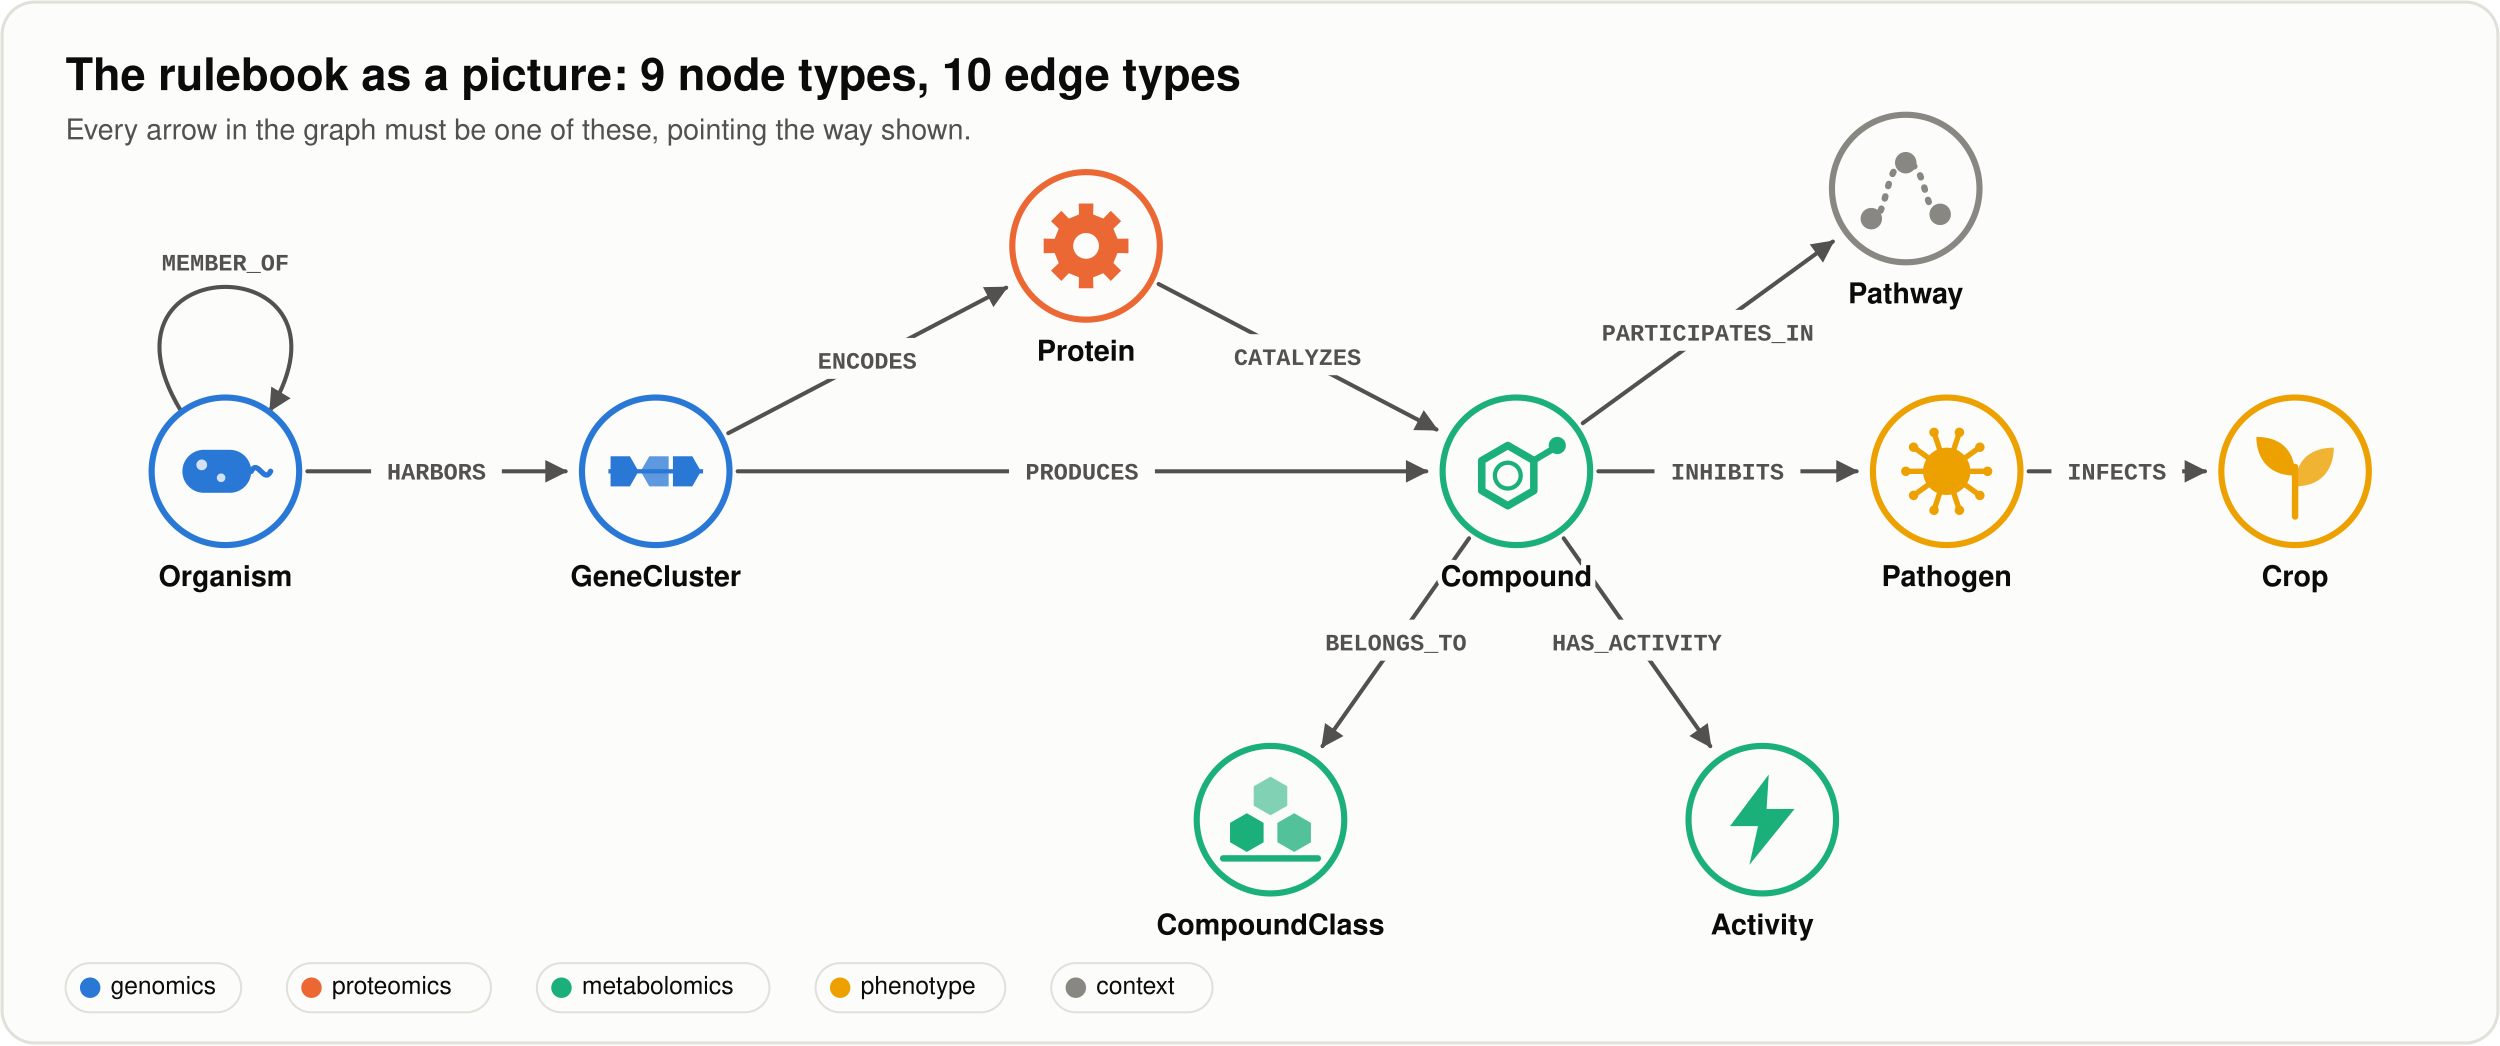
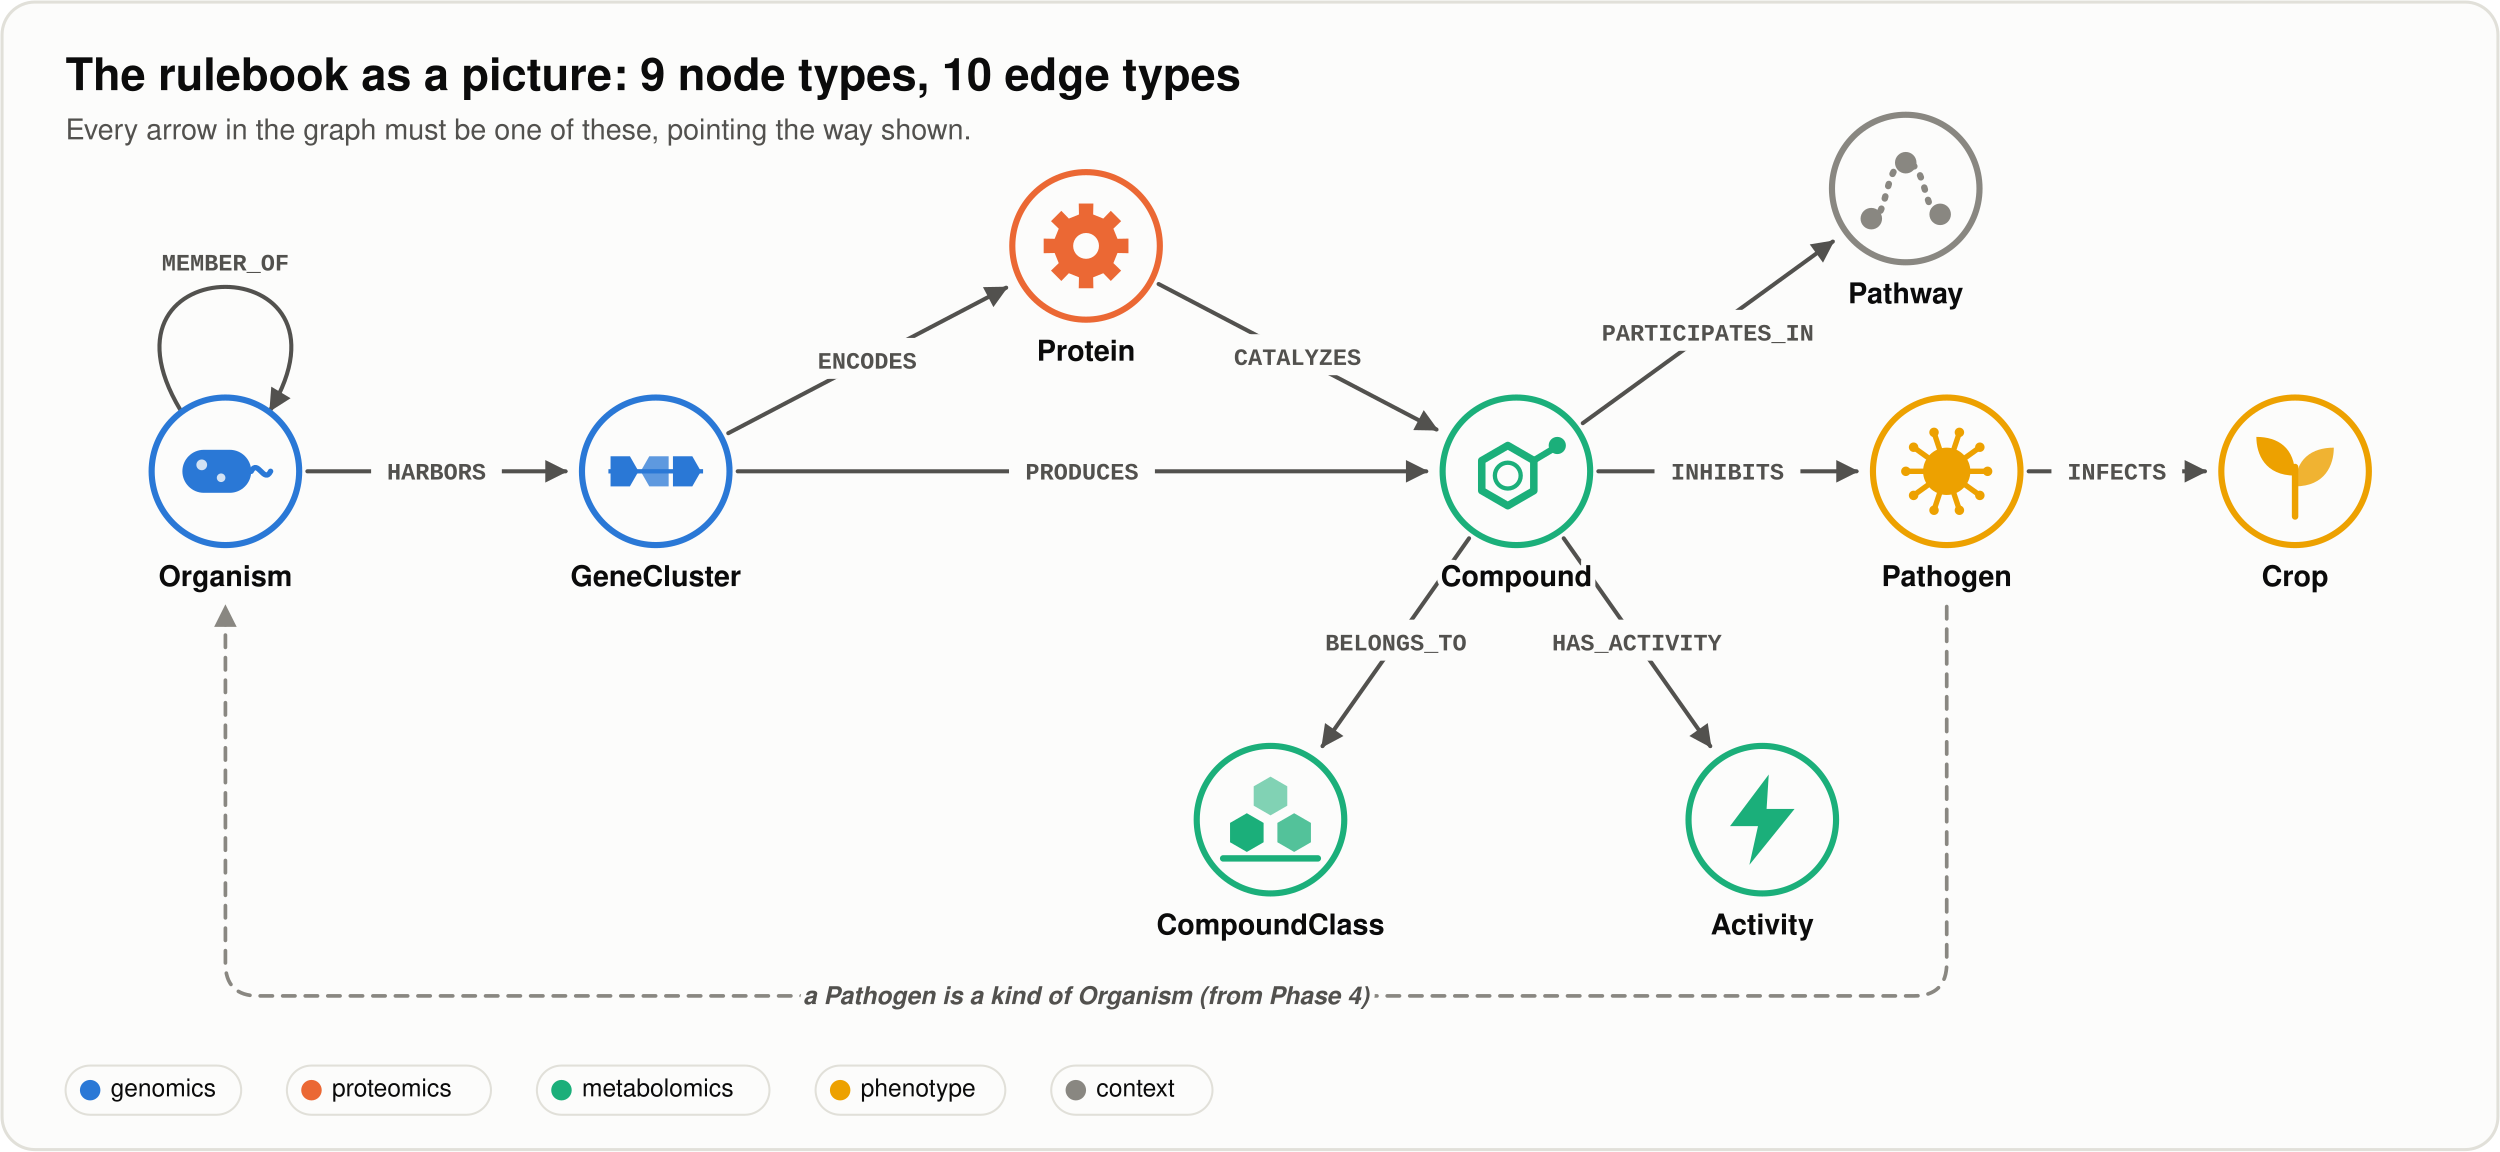
- <svg xmlns="http://www.w3.org/2000/svg" viewBox="0 0 1220 510" width="1220" height="510" role="img" aria-labelledby="title desc">
+ <svg xmlns="http://www.w3.org/2000/svg" viewBox="0 0 1220 562" width="1220" height="562" role="img" aria-labelledby="title desc">
  <defs>
    <marker id="arrow-52514e" viewBox="0 0 10 10" refX="9" refY="5" markerUnits="userSpaceOnUse" markerWidth="11" markerHeight="11" orient="auto-start-reverse">
      <path d="M0 0 L10 5 L0 10 z" fill="#52514e" />
    </marker>
+     <marker id="arrow-898781" viewBox="0 0 10 10" refX="9" refY="5" markerUnits="userSpaceOnUse" markerWidth="11" markerHeight="11" orient="auto-start-reverse">
+       <path d="M0 0 L10 5 L0 10 z" fill="#898781" />
+     </marker>
  </defs>
-   <rect x="1.0" y="1.0" width="1218.0" height="508.0" rx="16" fill="#fcfcfb" stroke="#e1e0d9" stroke-width="1.5" />
+   <rect x="1.0" y="1.0" width="1218.0" height="560.0" rx="16" fill="#fcfcfb" stroke="#e1e0d9" stroke-width="1.5" />
  <text x="32.0" y="44.0" font-family="system-ui, -apple-system, 'Segoe UI', Helvetica, Arial, sans-serif" font-size="22" font-weight="700" fill="#0b0b0b" text-anchor="start">The rulebook as a picture: 9 node types, 10 edge types</text>
  <text x="32.0" y="68.0" font-family="system-ui, -apple-system, 'Segoe UI', Helvetica, Arial, sans-serif" font-size="14" font-weight="400" fill="#52514e" text-anchor="start">Every arrow in the graph must be one of these, pointing the way shown.</text>
  <line x1="150.0" y1="230.0" x2="276.0" y2="230.0" stroke="#52514e" stroke-width="2" stroke-linecap="round" marker-end="url(#arrow-52514e)" />
  <rect x="181.1" y="219.0" width="63.8" height="20.0" rx="6" fill="#fcfcfb" stroke="none" stroke-width="1.5" />
  <text x="213.0" y="234.0" font-family="ui-monospace, 'SF Mono', Menlo, Consolas, 'Liberation Mono', monospace" font-size="11.5" font-weight="600" fill="#52514e" text-anchor="middle">HARBORS</text>
  <line x1="355.4" y1="211.4" x2="491.0" y2="140.4" stroke="#52514e" stroke-width="2" stroke-linecap="round" marker-end="url(#arrow-52514e)" />
  <rect x="391.3" y="164.9" width="63.8" height="20.0" rx="6" fill="#fcfcfb" stroke="none" stroke-width="1.5" />
  <text x="423.2" y="179.9" font-family="ui-monospace, 'SF Mono', Menlo, Consolas, 'Liberation Mono', monospace" font-size="11.5" font-weight="600" fill="#52514e" text-anchor="middle">ENCODES</text>
  <line x1="565.4" y1="138.6" x2="701.0" y2="209.6" stroke="#52514e" stroke-width="2" stroke-linecap="round" marker-end="url(#arrow-52514e)" />
  <rect x="593.9" y="163.1" width="78.6" height="20.0" rx="6" fill="#fcfcfb" stroke="none" stroke-width="1.5" />
  <text x="633.2" y="178.1" font-family="ui-monospace, 'SF Mono', Menlo, Consolas, 'Liberation Mono', monospace" font-size="11.5" font-weight="600" fill="#52514e" text-anchor="middle">CATALYZES</text>
  <line x1="360.0" y1="230.0" x2="696.0" y2="230.0" stroke="#52514e" stroke-width="2" stroke-linecap="round" marker-end="url(#arrow-52514e)" />
  <rect x="492.4" y="219.0" width="71.2" height="20.0" rx="6" fill="#fcfcfb" stroke="none" stroke-width="1.5" />
  <text x="528.0" y="234.0" font-family="ui-monospace, 'SF Mono', Menlo, Consolas, 'Liberation Mono', monospace" font-size="11.5" font-weight="600" fill="#52514e" text-anchor="middle">PRODUCES</text>
  <line x1="780.0" y1="230.0" x2="906.0" y2="230.0" stroke="#52514e" stroke-width="2" stroke-linecap="round" marker-end="url(#arrow-52514e)" />
  <rect x="807.4" y="219.0" width="71.2" height="20.0" rx="6" fill="#fcfcfb" stroke="none" stroke-width="1.5" />
  <text x="843.0" y="234.0" font-family="ui-monospace, 'SF Mono', Menlo, Consolas, 'Liberation Mono', monospace" font-size="11.5" font-weight="600" fill="#52514e" text-anchor="middle">INHIBITS</text>
  <line x1="990.0" y1="230.0" x2="1076.0" y2="230.0" stroke="#52514e" stroke-width="2" stroke-linecap="round" marker-end="url(#arrow-52514e)" />
  <rect x="1001.1" y="219.0" width="63.8" height="20.0" rx="6" fill="#fcfcfb" stroke="none" stroke-width="1.5" />
  <text x="1033.0" y="234.0" font-family="ui-monospace, 'SF Mono', Menlo, Consolas, 'Liberation Mono', monospace" font-size="11.5" font-weight="600" fill="#52514e" text-anchor="middle">INFECTS</text>
  <line x1="716.9" y1="262.7" x2="645.4" y2="364.1" stroke="#52514e" stroke-width="2" stroke-linecap="round" marker-end="url(#arrow-52514e)" />
  <rect x="638.2" y="302.4" width="86.0" height="20.0" rx="6" fill="#fcfcfb" stroke="none" stroke-width="1.5" />
  <text x="681.2" y="317.4" font-family="ui-monospace, 'SF Mono', Menlo, Consolas, 'Liberation Mono', monospace" font-size="11.5" font-weight="600" fill="#52514e" text-anchor="middle">BELONGS_TO</text>
  <line x1="763.1" y1="262.7" x2="834.6" y2="364.1" stroke="#52514e" stroke-width="2" stroke-linecap="round" marker-end="url(#arrow-52514e)" />
  <rect x="748.4" y="302.4" width="100.8" height="20.0" rx="6" fill="#fcfcfb" stroke="none" stroke-width="1.5" />
  <text x="798.8" y="317.4" font-family="ui-monospace, 'SF Mono', Menlo, Consolas, 'Liberation Mono', monospace" font-size="11.5" font-weight="600" fill="#52514e" text-anchor="middle">HAS_ACTIVITY</text>
  <line x1="772.4" y1="206.5" x2="894.4" y2="117.9" stroke="#52514e" stroke-width="2" stroke-linecap="round" marker-end="url(#arrow-52514e)" />
  <rect x="771.9" y="151.2" width="123.0" height="20.0" rx="6" fill="#fcfcfb" stroke="none" stroke-width="1.5" />
  <text x="833.4" y="166.2" font-family="ui-monospace, 'SF Mono', Menlo, Consolas, 'Liberation Mono', monospace" font-size="11.5" font-weight="600" fill="#52514e" text-anchor="middle">PARTICIPATES_IN</text>
  <path d="M88 200 C40 120 180 120 132 200" fill="none" stroke="#52514e" stroke-width="2" stroke-linecap="round" stroke-linejoin="round" marker-end="url(#arrow-52514e)" />
  <text x="110.0" y="132.0" font-family="ui-monospace, 'SF Mono', Menlo, Consolas, 'Liberation Mono', monospace" font-size="11.5" font-weight="600" fill="#52514e" text-anchor="middle">MEMBER_OF</text>
+   <path d="M950 296 V470 Q950 486 934 486 H126 Q110 486 110 470 V296" fill="none" stroke="#898781" stroke-width="1.8" stroke-linecap="round" stroke-linejoin="round" stroke-dasharray="6 5" marker-end="url(#arrow-898781)" />
+   <text x="530.0" y="490.0" font-family="system-ui, -apple-system, 'Segoe UI', Helvetica, Arial, sans-serif" font-size="12" font-weight="600" fill="#52514e" text-anchor="middle" font-style="italic" paint-order="stroke" stroke="#fcfcfb" stroke-width="5">a Pathogen is a kind of Organism (from Phase 4)</text>
  <circle cx="110" cy="230" r="36" fill="#fcfcfb" stroke="#2a78d6" stroke-width="3" />
  <g transform="translate(84.8,204.8) scale(1.050)">
    <rect x="4" y="14" width="32" height="20" rx="10" fill="#2a78d6" />
    <path d="M36 24 c3 -6 6 6 9 0" stroke="#2a78d6" stroke-width="2.5" fill="none" stroke-linecap="round" />
    <circle cx="13" cy="21" r="2.5" fill="#fcfcfb" opacity=".8" />
    <circle cx="22" cy="27" r="2" fill="#fcfcfb" opacity=".8" />
  </g>
  <text x="110.0" y="286.0" font-family="system-ui, -apple-system, 'Segoe UI', Helvetica, Arial, sans-serif" font-size="14" font-weight="600" fill="#0b0b0b" text-anchor="middle" paint-order="stroke" stroke="#fcfcfb" stroke-width="5">Organism</text>
  <circle cx="320" cy="230" r="36" fill="#fcfcfb" stroke="#2a78d6" stroke-width="3" />
  <g transform="translate(294.8,204.8) scale(1.050)">
    <line x1="2" y1="24" x2="46" y2="24" stroke="#2a78d6" stroke-width="2" />
    <path d="M3 17 h9 l4 7 l-4 7 h-9 z" fill="#2a78d6" />
    <path d="M30 17 h-9 l-4 7 l4 7 h9 z" fill="#2a78d6" opacity=".75" />
    <path d="M32 17 h9 l4 7 l-4 7 h-9 z" fill="#2a78d6" />
  </g>
  <text x="320.0" y="286.0" font-family="system-ui, -apple-system, 'Segoe UI', Helvetica, Arial, sans-serif" font-size="14" font-weight="600" fill="#0b0b0b" text-anchor="middle" paint-order="stroke" stroke="#fcfcfb" stroke-width="5">GeneCluster</text>
  <circle cx="530" cy="120" r="36" fill="#fcfcfb" stroke="#eb6834" stroke-width="3" />
  <g transform="translate(504.8,94.8) scale(1.050)">
    <polygon points="43.7,20.6 43.7,27.4 38.6,27.3 36.7,32.0 40.3,35.5 35.5,40.3 32.0,36.7 27.3,38.6 27.4,43.7 20.6,43.7 20.7,38.6 16.0,36.7 12.5,40.3 7.7,35.5 11.3,32.0 9.4,27.3 4.3,27.4 4.3,20.6 9.4,20.7 11.3,16.0 7.7,12.5 12.5,7.7 16.0,11.3 20.7,9.4 20.6,4.3 27.4,4.3 27.3,9.4 32.0,11.3 35.5,7.7 40.3,12.5 36.7,16.0 38.6,20.7" fill="#eb6834" />
    <circle cx="24" cy="24" r="6" fill="#fcfcfb" />
  </g>
  <text x="530.0" y="176.0" font-family="system-ui, -apple-system, 'Segoe UI', Helvetica, Arial, sans-serif" font-size="14" font-weight="600" fill="#0b0b0b" text-anchor="middle" paint-order="stroke" stroke="#fcfcfb" stroke-width="5">Protein</text>
  <circle cx="740" cy="230" r="36" fill="#fcfcfb" stroke="#1baf7a" stroke-width="3" />
  <g transform="translate(714.8,204.8) scale(1.050)">
    <polygon points="32.1,33.0 20.0,40.0 7.9,33.0 7.9,19.0 20.0,12.0 32.1,19.0" fill="none" stroke="#1baf7a" stroke-width="3.5" stroke-linejoin="round" />
    <circle cx="20" cy="26" r="6" fill="none" stroke="#1baf7a" stroke-width="2" />
    <line x1="32" y1="19" x2="42" y2="13" stroke="#1baf7a" stroke-width="3" stroke-linecap="round" />
    <circle cx="43" cy="12" r="4" fill="#1baf7a" />
  </g>
  <text x="740.0" y="286.0" font-family="system-ui, -apple-system, 'Segoe UI', Helvetica, Arial, sans-serif" font-size="14" font-weight="600" fill="#0b0b0b" text-anchor="middle" paint-order="stroke" stroke="#fcfcfb" stroke-width="5">Compound</text>
  <circle cx="950" cy="230" r="36" fill="#fcfcfb" stroke="#eda100" stroke-width="3" />
  <g transform="translate(924.8,204.8) scale(1.050)">
    <line x1="35.0" y1="24.0" x2="42.0" y2="24.0" stroke="#eda100" stroke-width="2.5" stroke-linecap="round" />
    <circle cx="43.0" cy="24.0" r="2.2" fill="#eda100" />
    <line x1="32.9" y1="30.5" x2="38.6" y2="34.6" stroke="#eda100" stroke-width="2.5" stroke-linecap="round" />
    <circle cx="39.4" cy="35.2" r="2.2" fill="#eda100" />
    <line x1="27.4" y1="34.5" x2="29.6" y2="41.1" stroke="#eda100" stroke-width="2.5" stroke-linecap="round" />
    <circle cx="29.9" cy="42.1" r="2.2" fill="#eda100" />
    <line x1="20.6" y1="34.5" x2="18.4" y2="41.1" stroke="#eda100" stroke-width="2.5" stroke-linecap="round" />
    <circle cx="18.1" cy="42.1" r="2.2" fill="#eda100" />
    <line x1="15.1" y1="30.5" x2="9.4" y2="34.6" stroke="#eda100" stroke-width="2.5" stroke-linecap="round" />
    <circle cx="8.6" cy="35.2" r="2.2" fill="#eda100" />
    <line x1="13.0" y1="24.0" x2="6.0" y2="24.0" stroke="#eda100" stroke-width="2.5" stroke-linecap="round" />
    <circle cx="5.0" cy="24.0" r="2.2" fill="#eda100" />
    <line x1="15.1" y1="17.5" x2="9.4" y2="13.4" stroke="#eda100" stroke-width="2.5" stroke-linecap="round" />
    <circle cx="8.6" cy="12.8" r="2.2" fill="#eda100" />
    <line x1="20.6" y1="13.5" x2="18.4" y2="6.9" stroke="#eda100" stroke-width="2.5" stroke-linecap="round" />
    <circle cx="18.1" cy="5.9" r="2.2" fill="#eda100" />
    <line x1="27.4" y1="13.5" x2="29.6" y2="6.9" stroke="#eda100" stroke-width="2.5" stroke-linecap="round" />
    <circle cx="29.9" cy="5.9" r="2.2" fill="#eda100" />
    <line x1="32.9" y1="17.5" x2="38.6" y2="13.4" stroke="#eda100" stroke-width="2.5" stroke-linecap="round" />
    <circle cx="39.4" cy="12.8" r="2.2" fill="#eda100" />
    <circle cx="24" cy="24" r="11" fill="#eda100" />
  </g>
  <text x="950.0" y="286.0" font-family="system-ui, -apple-system, 'Segoe UI', Helvetica, Arial, sans-serif" font-size="14" font-weight="600" fill="#0b0b0b" text-anchor="middle" paint-order="stroke" stroke="#fcfcfb" stroke-width="5">Pathogen</text>
  <circle cx="1120" cy="230" r="36" fill="#fcfcfb" stroke="#eda100" stroke-width="3" />
  <g transform="translate(1094.8,204.8) scale(1.050)">
    <path d="M24 45 V22" stroke="#eda100" stroke-width="3" stroke-linecap="round" />
    <path d="M24 26 C10 26 6 16 6 8 C16 8 24 13 24 26 z" fill="#eda100" />
    <path d="M24 31 C38 31 42 21 42 13 C32 13 24 18 24 31 z" fill="#eda100" opacity=".8" />
  </g>
  <text x="1120.0" y="286.0" font-family="system-ui, -apple-system, 'Segoe UI', Helvetica, Arial, sans-serif" font-size="14" font-weight="600" fill="#0b0b0b" text-anchor="middle" paint-order="stroke" stroke="#fcfcfb" stroke-width="5">Crop</text>
  <circle cx="620" cy="400" r="36" fill="#fcfcfb" stroke="#1baf7a" stroke-width="3" />
  <g transform="translate(594.8,374.8) scale(1.050)">
    <polygon points="20.8,34.5 13.0,39.0 5.2,34.5 5.2,25.5 13.0,21.0 20.8,25.5" fill="#1baf7a" />
    <polygon points="42.8,34.5 35.0,39.0 27.2,34.5 27.2,25.5 35.0,21.0 42.8,25.5" fill="#1baf7a" opacity=".75" />
    <polygon points="31.8,17.5 24.0,22.0 16.2,17.5 16.2,8.5 24.0,4.0 31.8,8.5" fill="#1baf7a" opacity=".55" />
    <line x1="2" y1="42" x2="46" y2="42" stroke="#1baf7a" stroke-width="3" stroke-linecap="round" />
  </g>
  <text x="620.0" y="456.0" font-family="system-ui, -apple-system, 'Segoe UI', Helvetica, Arial, sans-serif" font-size="14" font-weight="600" fill="#0b0b0b" text-anchor="middle" paint-order="stroke" stroke="#fcfcfb" stroke-width="5">CompoundClass</text>
  <circle cx="860" cy="400" r="36" fill="#fcfcfb" stroke="#1baf7a" stroke-width="3" />
  <g transform="translate(834.8,374.8) scale(1.050)">
    <path d="M27 3 L9 27 h13 l-4 18 L39 19 h-13 z" fill="#1baf7a" />
  </g>
  <text x="860.0" y="456.0" font-family="system-ui, -apple-system, 'Segoe UI', Helvetica, Arial, sans-serif" font-size="14" font-weight="600" fill="#0b0b0b" text-anchor="middle" paint-order="stroke" stroke="#fcfcfb" stroke-width="5">Activity</text>
  <circle cx="930" cy="92" r="36" fill="#fcfcfb" stroke="#898781" stroke-width="3" />
  <g transform="translate(904.8,66.8) scale(1.050)">
    <path d="M8 38 C16 38 14 12 24 12 C34 12 32 36 40 36" fill="none" stroke="#898781" stroke-width="3" stroke-dasharray="1 5" stroke-linecap="round" />
    <circle cx="8" cy="38" r="5" fill="#898781" />
    <circle cx="24" cy="12" r="5" fill="#898781" />
    <circle cx="40" cy="36" r="5" fill="#898781" />
  </g>
  <text x="930.0" y="148.0" font-family="system-ui, -apple-system, 'Segoe UI', Helvetica, Arial, sans-serif" font-size="14" font-weight="600" fill="#0b0b0b" text-anchor="middle" paint-order="stroke" stroke="#fcfcfb" stroke-width="5">Pathway</text>
-   <rect x="32.0" y="470.0" width="85.7" height="24.0" rx="12.0" fill="#fcfcfb" stroke="#e1e0d9" stroke-width="1" />
-   <circle cx="44.0" cy="482.0" r="5" fill="#2a78d6" />
-   <text x="54.0" y="485.0" font-family="system-ui, -apple-system, 'Segoe UI', Helvetica, Arial, sans-serif" font-size="12" font-weight="400" fill="#0b0b0b" text-anchor="start">genomics</text>
-   <rect x="140.0" y="470.0" width="99.6" height="24.0" rx="12.0" fill="#fcfcfb" stroke="#e1e0d9" stroke-width="1" />
-   <circle cx="152.0" cy="482.0" r="5" fill="#eb6834" />
-   <text x="162.0" y="485.0" font-family="system-ui, -apple-system, 'Segoe UI', Helvetica, Arial, sans-serif" font-size="12" font-weight="400" fill="#0b0b0b" text-anchor="start">proteomics</text>
-   <rect x="262.0" y="470.0" width="113.5" height="24.0" rx="12.0" fill="#fcfcfb" stroke="#e1e0d9" stroke-width="1" />
-   <circle cx="274.0" cy="482.0" r="5" fill="#1baf7a" />
-   <text x="284.0" y="485.0" font-family="system-ui, -apple-system, 'Segoe UI', Helvetica, Arial, sans-serif" font-size="12" font-weight="400" fill="#0b0b0b" text-anchor="start">metabolomics</text>
-   <rect x="398.0" y="470.0" width="92.6" height="24.0" rx="12.0" fill="#fcfcfb" stroke="#e1e0d9" stroke-width="1" />
-   <circle cx="410.0" cy="482.0" r="5" fill="#eda100" />
-   <text x="420.0" y="485.0" font-family="system-ui, -apple-system, 'Segoe UI', Helvetica, Arial, sans-serif" font-size="12" font-weight="400" fill="#0b0b0b" text-anchor="start">phenotype</text>
-   <rect x="513.0" y="470.0" width="78.7" height="24.0" rx="12.0" fill="#fcfcfb" stroke="#e1e0d9" stroke-width="1" />
-   <circle cx="525.0" cy="482.0" r="5" fill="#898781" />
-   <text x="535.0" y="485.0" font-family="system-ui, -apple-system, 'Segoe UI', Helvetica, Arial, sans-serif" font-size="12" font-weight="400" fill="#0b0b0b" text-anchor="start">context</text>
+   <rect x="32.0" y="520.0" width="85.7" height="24.0" rx="12.0" fill="#fcfcfb" stroke="#e1e0d9" stroke-width="1" />
+   <circle cx="44.0" cy="532.0" r="5" fill="#2a78d6" />
+   <text x="54.0" y="535.0" font-family="system-ui, -apple-system, 'Segoe UI', Helvetica, Arial, sans-serif" font-size="12" font-weight="400" fill="#0b0b0b" text-anchor="start">genomics</text>
+   <rect x="140.0" y="520.0" width="99.6" height="24.0" rx="12.0" fill="#fcfcfb" stroke="#e1e0d9" stroke-width="1" />
+   <circle cx="152.0" cy="532.0" r="5" fill="#eb6834" />
+   <text x="162.0" y="535.0" font-family="system-ui, -apple-system, 'Segoe UI', Helvetica, Arial, sans-serif" font-size="12" font-weight="400" fill="#0b0b0b" text-anchor="start">proteomics</text>
+   <rect x="262.0" y="520.0" width="113.5" height="24.0" rx="12.0" fill="#fcfcfb" stroke="#e1e0d9" stroke-width="1" />
+   <circle cx="274.0" cy="532.0" r="5" fill="#1baf7a" />
+   <text x="284.0" y="535.0" font-family="system-ui, -apple-system, 'Segoe UI', Helvetica, Arial, sans-serif" font-size="12" font-weight="400" fill="#0b0b0b" text-anchor="start">metabolomics</text>
+   <rect x="398.0" y="520.0" width="92.6" height="24.0" rx="12.0" fill="#fcfcfb" stroke="#e1e0d9" stroke-width="1" />
+   <circle cx="410.0" cy="532.0" r="5" fill="#eda100" />
+   <text x="420.0" y="535.0" font-family="system-ui, -apple-system, 'Segoe UI', Helvetica, Arial, sans-serif" font-size="12" font-weight="400" fill="#0b0b0b" text-anchor="start">phenotype</text>
+   <rect x="513.0" y="520.0" width="78.7" height="24.0" rx="12.0" fill="#fcfcfb" stroke="#e1e0d9" stroke-width="1" />
+   <circle cx="525.0" cy="532.0" r="5" fill="#898781" />
+   <text x="535.0" y="535.0" font-family="system-ui, -apple-system, 'Segoe UI', Helvetica, Arial, sans-serif" font-size="12" font-weight="400" fill="#0b0b0b" text-anchor="start">context</text>
</svg>
